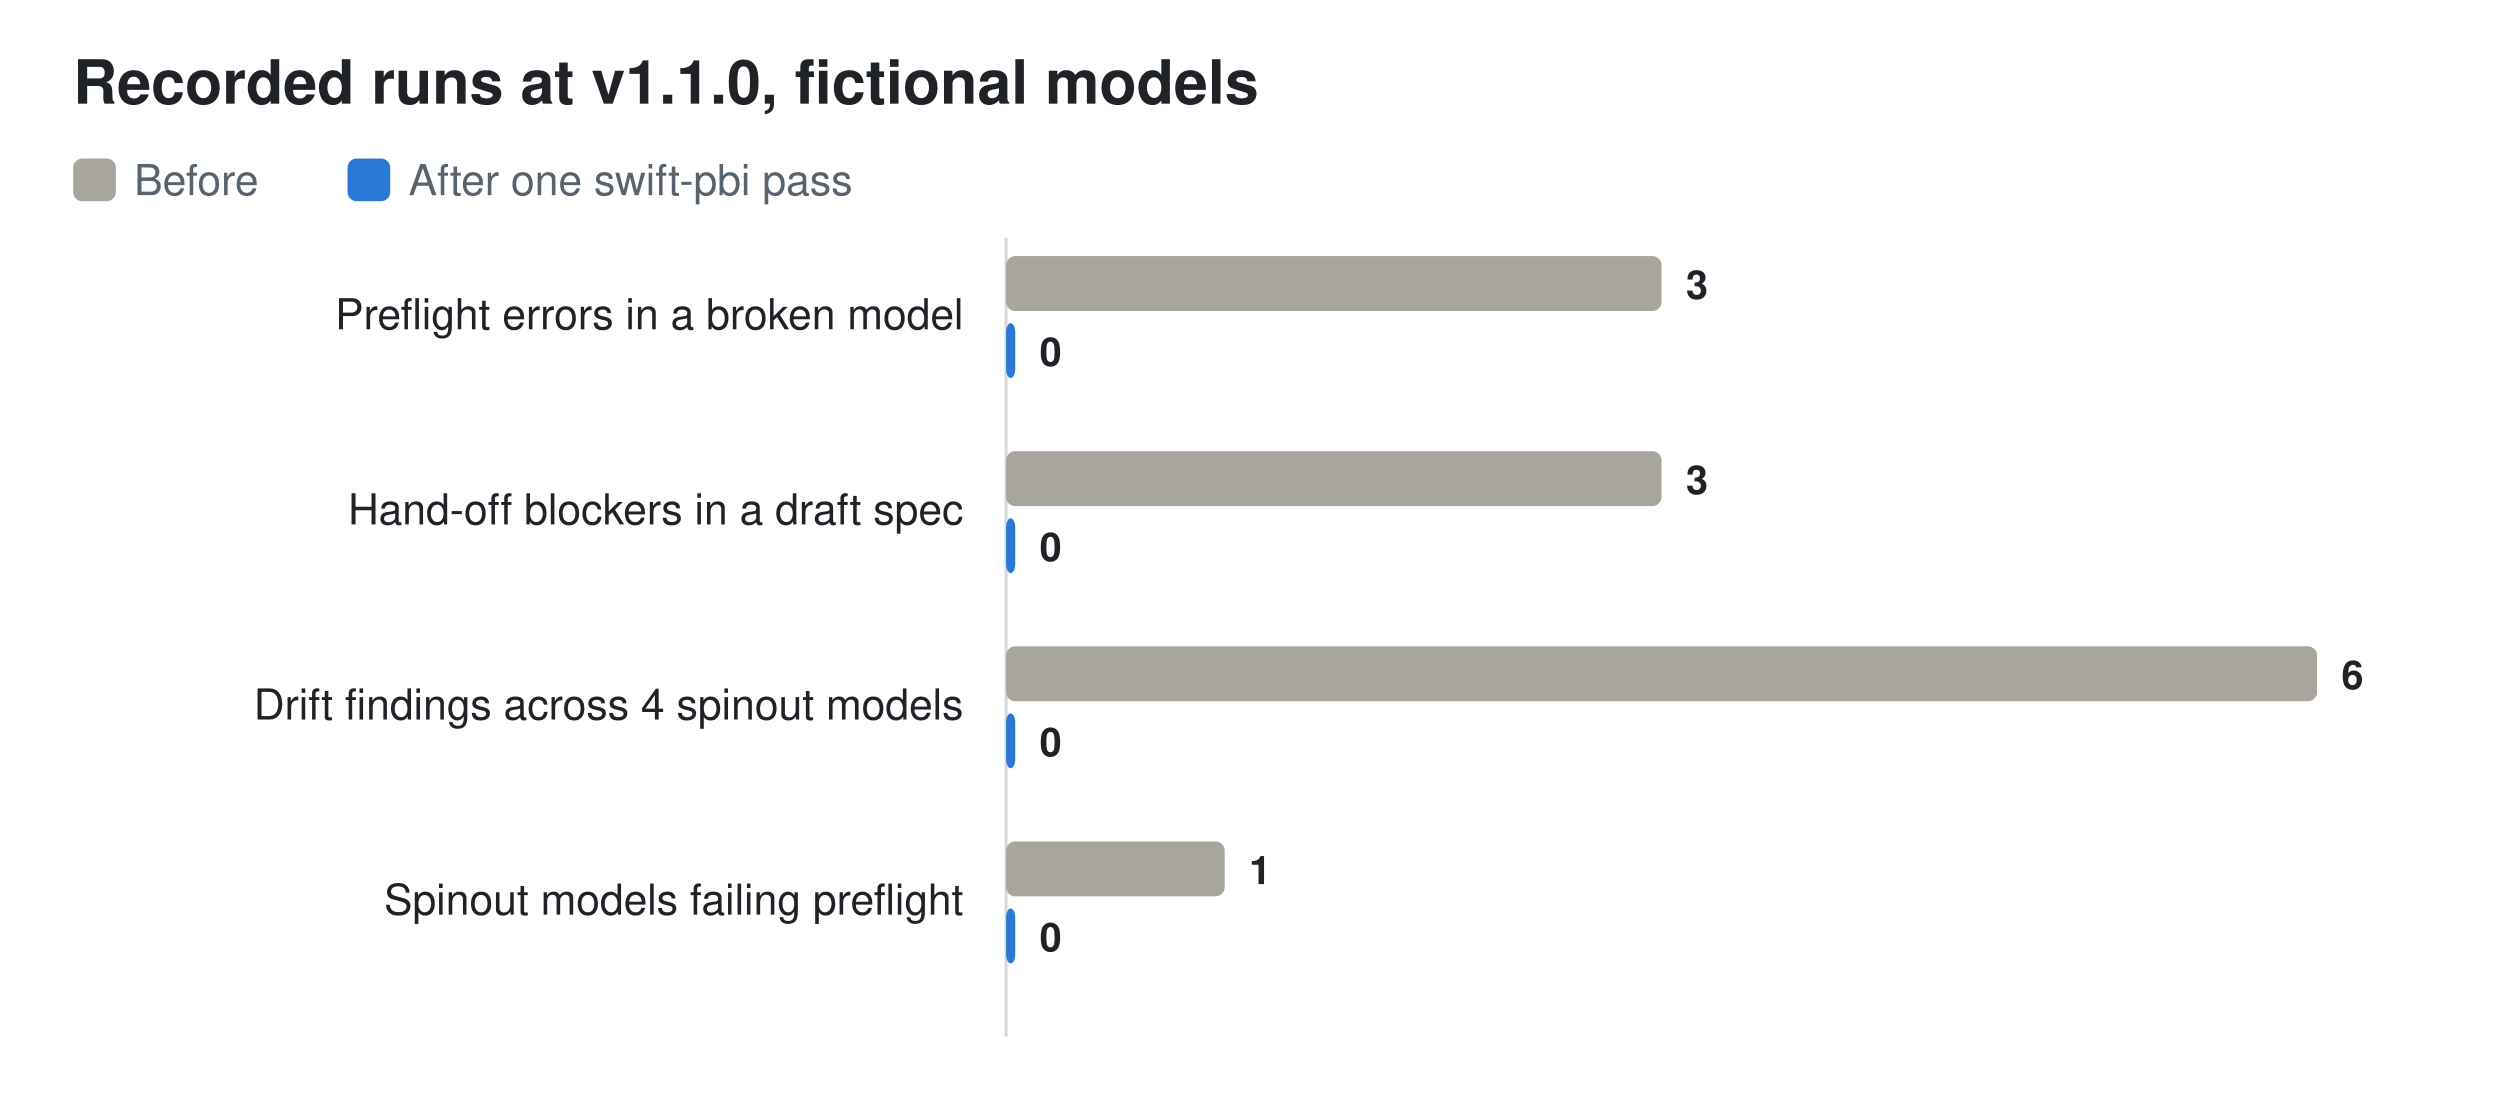
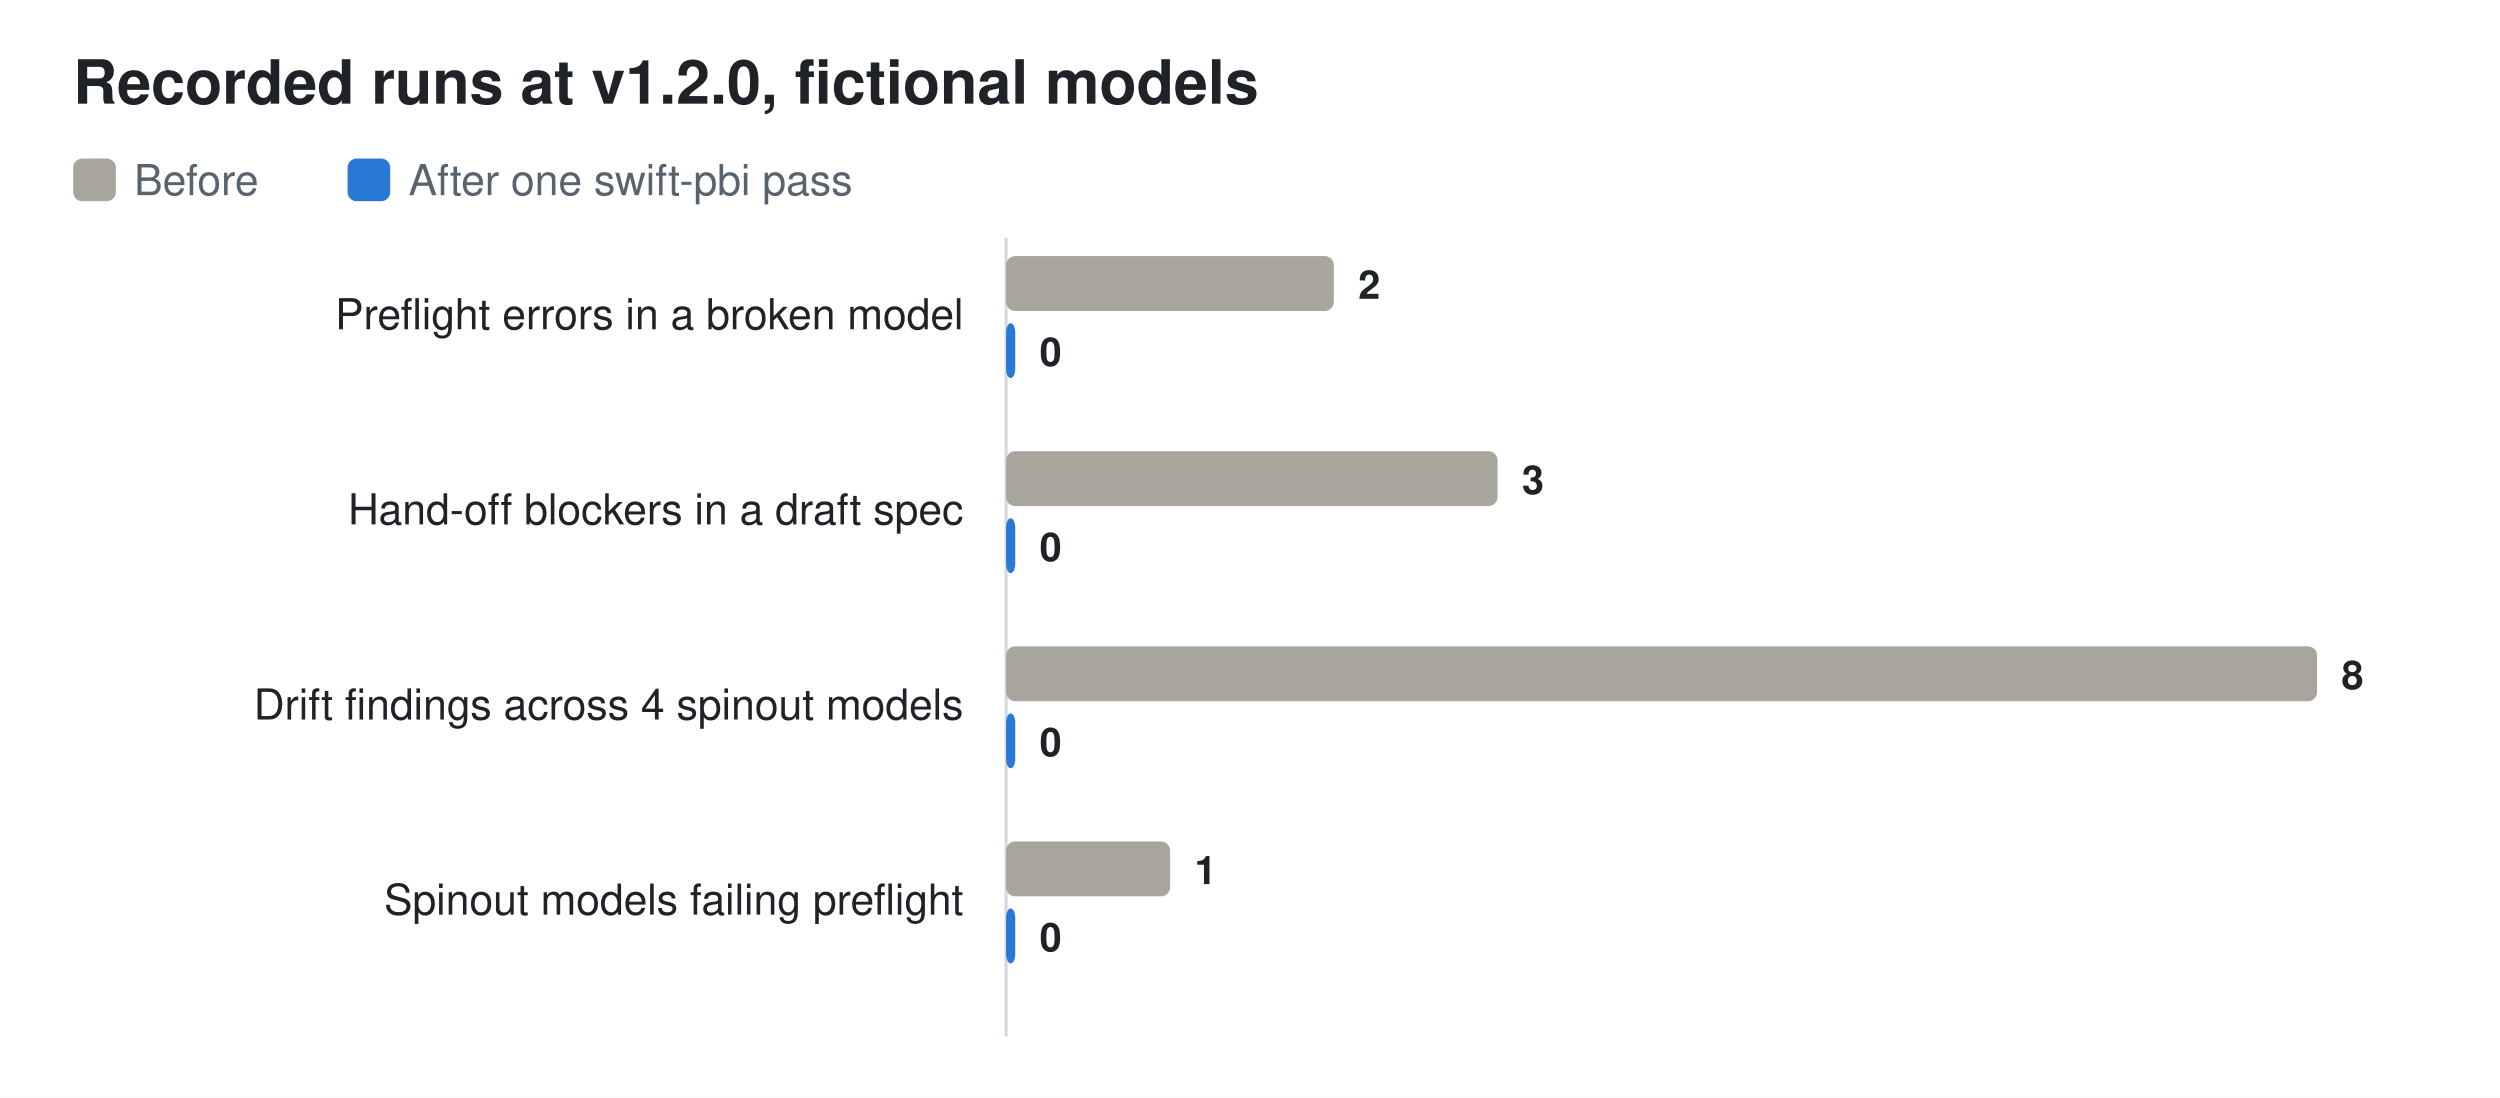
<svg xmlns="http://www.w3.org/2000/svg" width="820" height="360" viewBox="0 0 820 360" role="img" aria-labelledby="t d">
  <rect width="820" height="360" fill="#ffffff" />
  <g font-family="-apple-system, BlinkMacSystemFont, 'Segoe UI', Helvetica, Arial, sans-serif">
-     <text x="24" y="34" font-size="20" font-weight="600" fill="#1f2328">Recorded runs at v1.1.0, fictional models</text>
+     <text x="24" y="34" font-size="20" font-weight="600" fill="#1f2328">Recorded runs at v1.2.0, fictional models</text>
    <rect x="24" y="52" width="14" height="14" rx="3" fill="#a8a59c" />
    <text x="44" y="64" font-size="14" fill="#59636e">Before</text>
    <rect x="114" y="52" width="14" height="14" rx="3" fill="#2a78d6" />
    <text x="134" y="64" font-size="14" fill="#59636e">After one swift-pbi pass</text>
    <line x1="330" y1="78" x2="330" y2="340" stroke="#d1d9e0" stroke-width="1" />
    <text x="316" y="108" font-size="14" text-anchor="end" fill="#1f2328">Preflight errors in a broken model</text>
-     <rect x="330" y="84" width="215.0" height="18" rx="3" fill="#a8a59c" />
-     <text x="553.0" y="98" font-size="13" font-weight="600" fill="#1f2328">3</text>
+     <rect x="330" y="84" width="107.5" height="18" rx="3" fill="#a8a59c" />
+     <text x="445.5" y="98" font-size="13" font-weight="600" fill="#1f2328">2</text>
    <rect x="330" y="106" width="3.0" height="18" rx="3" fill="#2a78d6" />
    <text x="341.0" y="120" font-size="13" font-weight="600" fill="#1f2328">0</text>
    <text x="316" y="172" font-size="14" text-anchor="end" fill="#1f2328">Hand-off blockers in a draft spec</text>
-     <rect x="330" y="148" width="215.0" height="18" rx="3" fill="#a8a59c" />
-     <text x="553.0" y="162" font-size="13" font-weight="600" fill="#1f2328">3</text>
+     <rect x="330" y="148" width="161.2" height="18" rx="3" fill="#a8a59c" />
+     <text x="499.2" y="162" font-size="13" font-weight="600" fill="#1f2328">3</text>
    <rect x="330" y="170" width="3.0" height="18" rx="3" fill="#2a78d6" />
    <text x="341.0" y="184" font-size="13" font-weight="600" fill="#1f2328">0</text>
    <text x="316" y="236" font-size="14" text-anchor="end" fill="#1f2328">Drift findings across 4 spinout models</text>
    <rect x="330" y="212" width="430.0" height="18" rx="3" fill="#a8a59c" />
-     <text x="768.0" y="226" font-size="13" font-weight="600" fill="#1f2328">6</text>
+     <text x="768.0" y="226" font-size="13" font-weight="600" fill="#1f2328">8</text>
    <rect x="330" y="234" width="3.0" height="18" rx="3" fill="#2a78d6" />
    <text x="341.0" y="248" font-size="13" font-weight="600" fill="#1f2328">0</text>
    <text x="316" y="300" font-size="14" text-anchor="end" fill="#1f2328">Spinout models failing preflight</text>
-     <rect x="330" y="276" width="71.7" height="18" rx="3" fill="#a8a59c" />
-     <text x="409.7" y="290" font-size="13" font-weight="600" fill="#1f2328">1</text>
+     <rect x="330" y="276" width="53.8" height="18" rx="3" fill="#a8a59c" />
+     <text x="391.8" y="290" font-size="13" font-weight="600" fill="#1f2328">1</text>
    <rect x="330" y="298" width="3.0" height="18" rx="3" fill="#2a78d6" />
    <text x="341.0" y="312" font-size="13" font-weight="600" fill="#1f2328">0</text>
  </g>
</svg>
